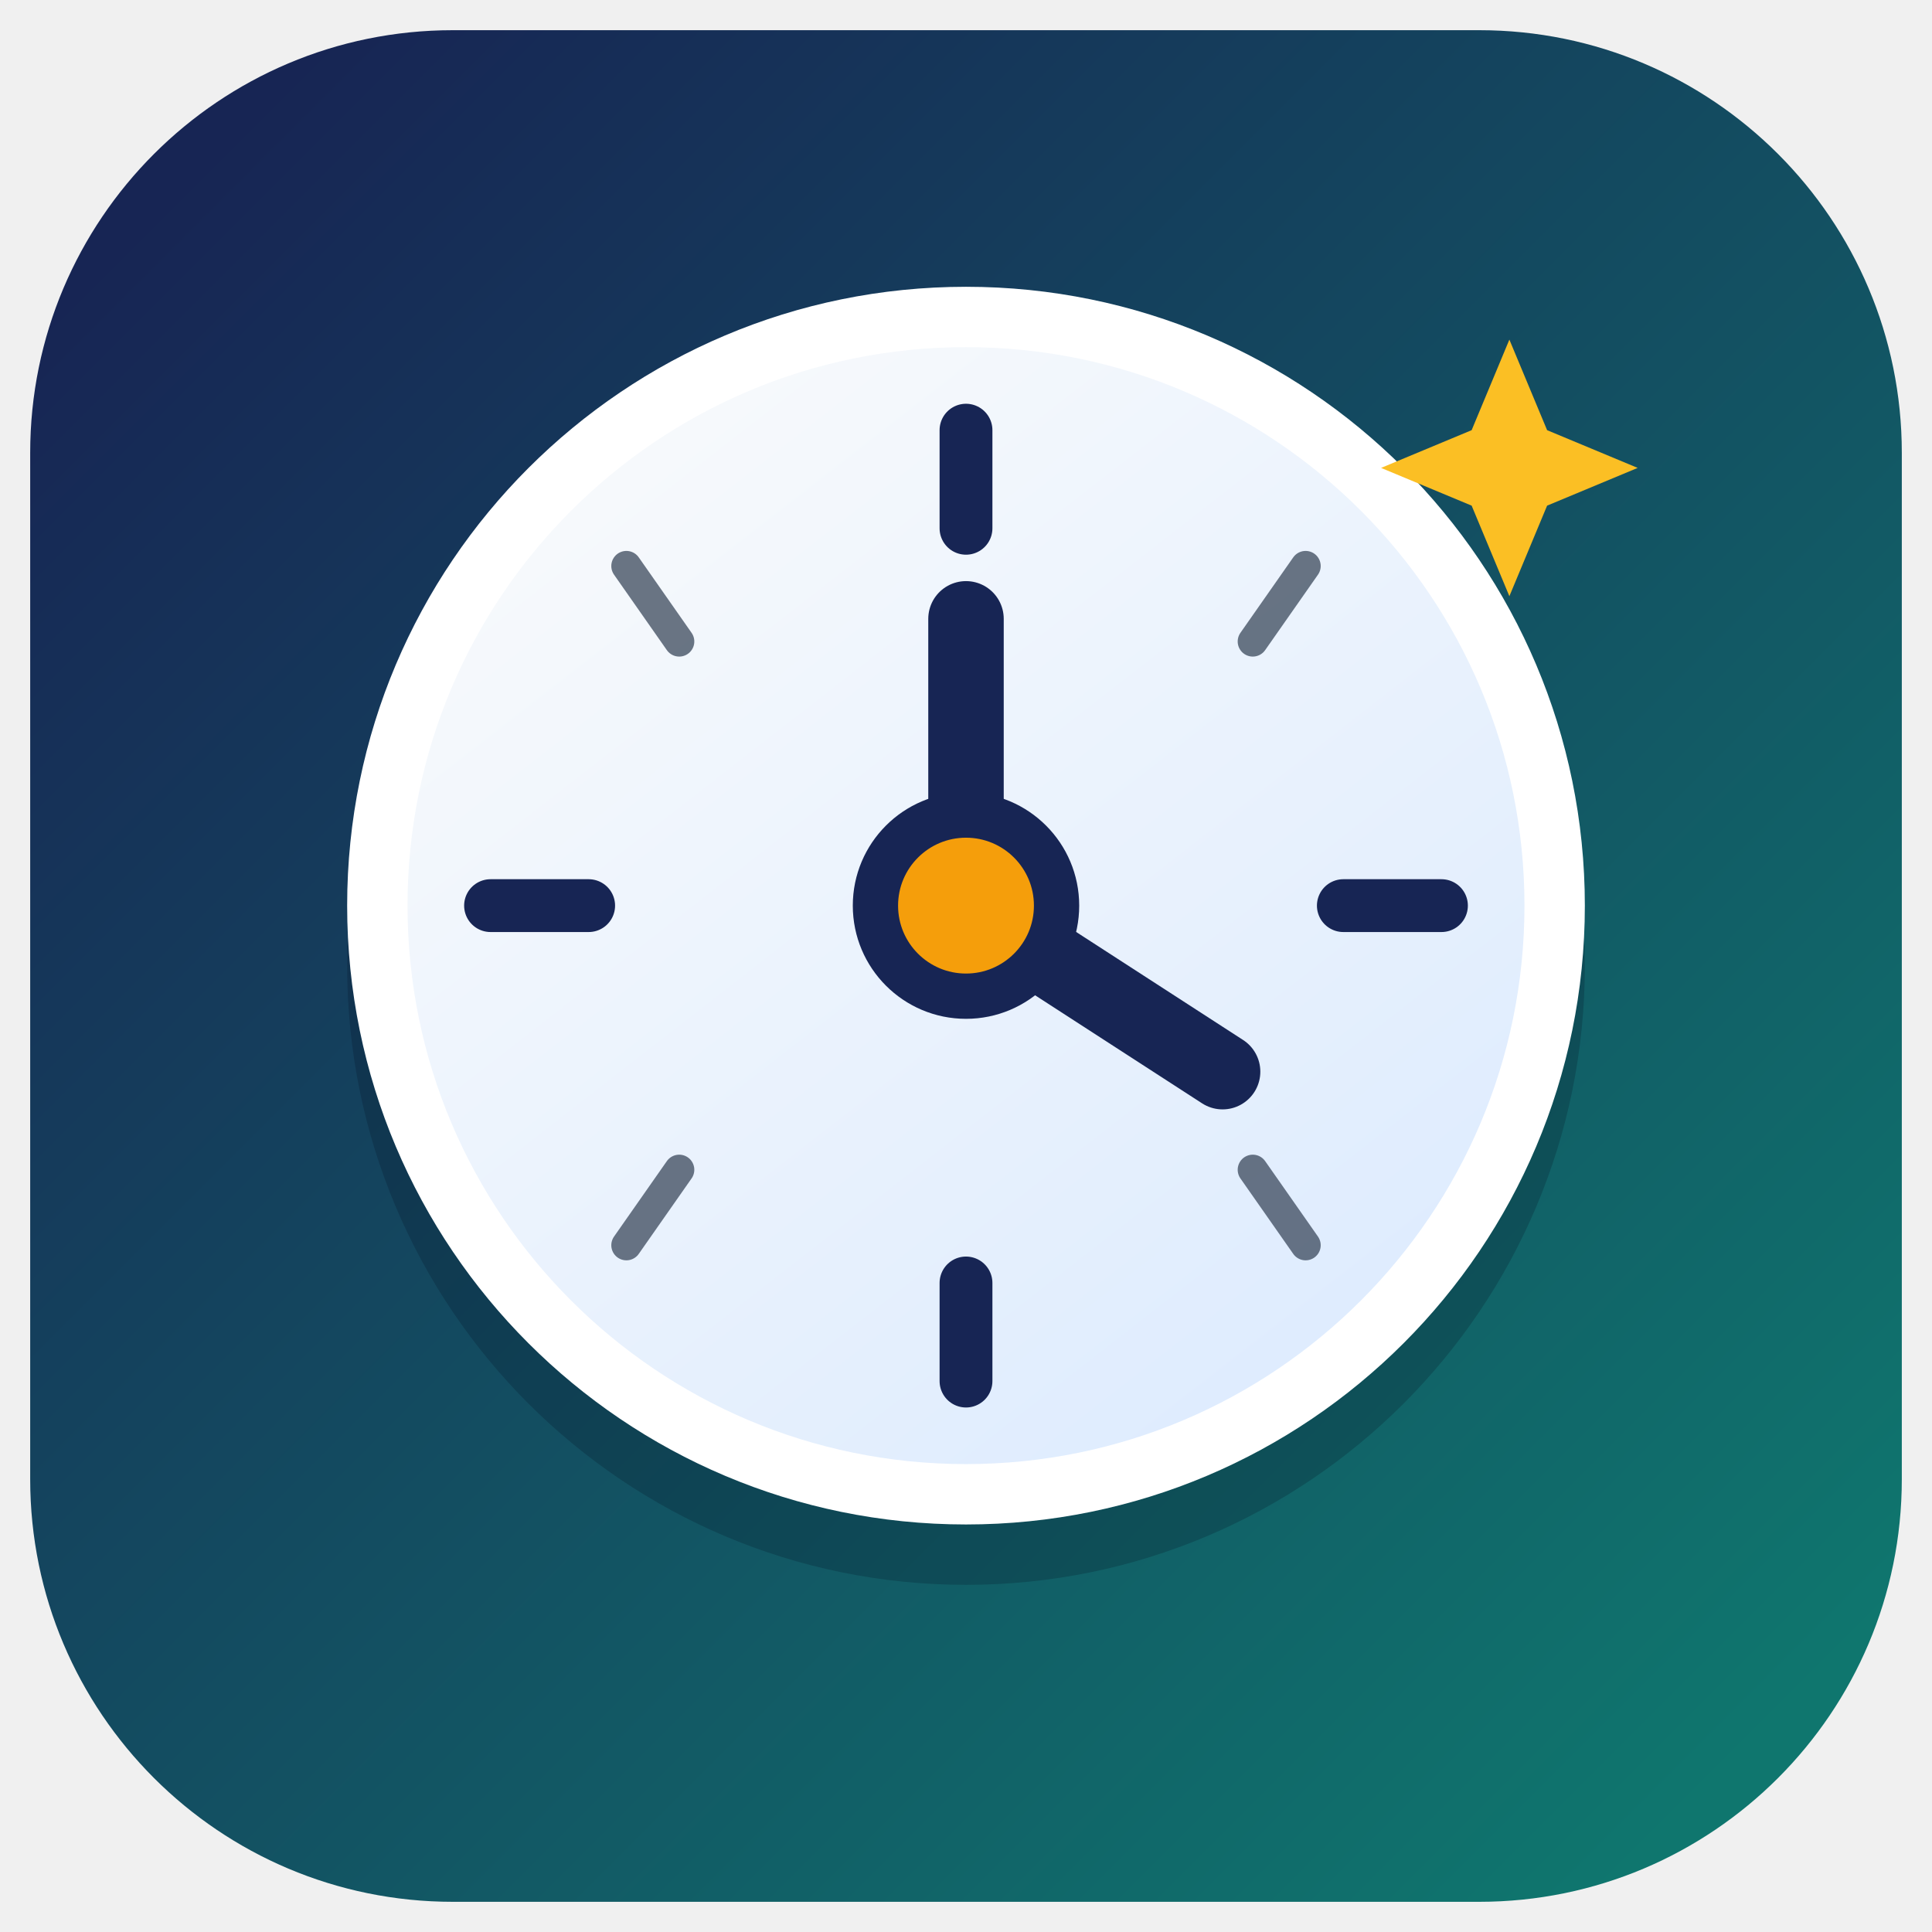
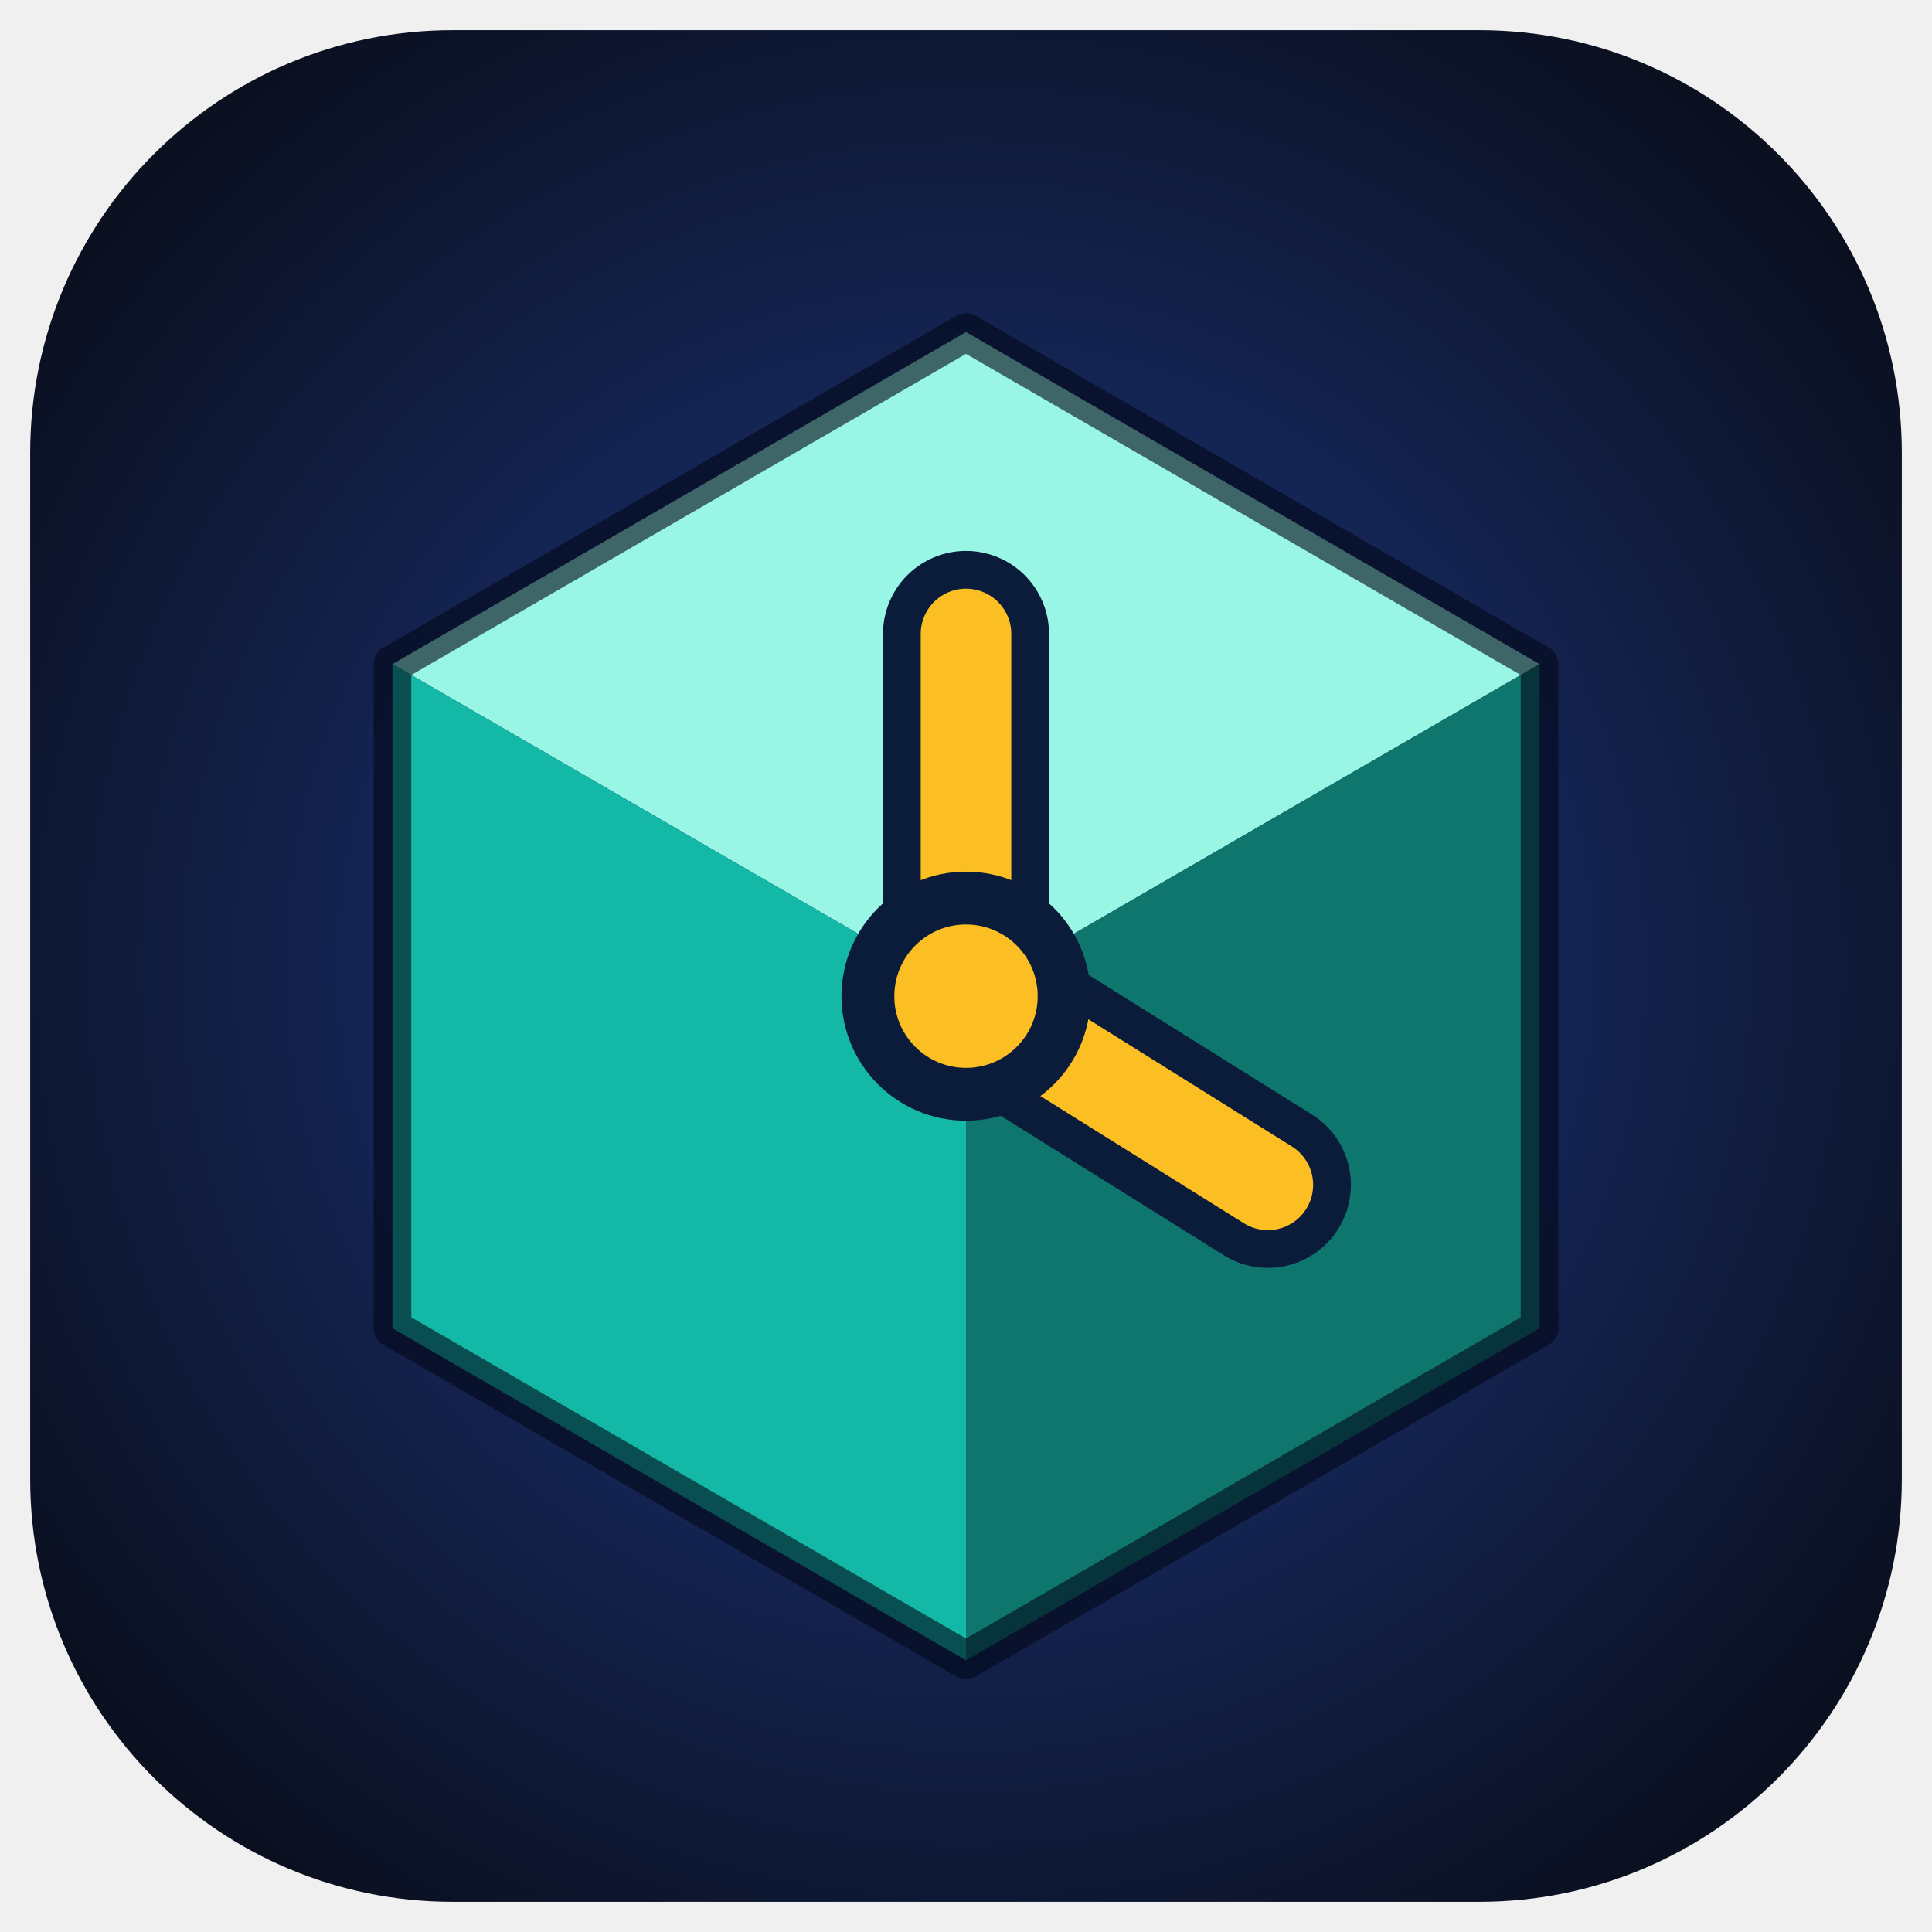
<svg xmlns="http://www.w3.org/2000/svg" width="256" height="256" viewBox="0 0 256 256" role="img" aria-labelledby="title desc">
  <defs>
-     <linearGradient id="background" x1="24" y1="24" x2="232" y2="232" gradientUnits="userSpaceOnUse">
-       <stop stop-color="#172554" />
-       <stop offset="1" stop-color="#0f766e" />
-     </linearGradient>
-     <linearGradient id="face" x1="72" y1="56" x2="184" y2="200" gradientUnits="userSpaceOnUse">
-       <stop stop-color="#f8fafc" />
-       <stop offset="1" stop-color="#dbeafe" />
-     </linearGradient>
+     <radialGradient id="background" cx="128" cy="128" r="150" gradientUnits="userSpaceOnUse">
+       <stop stop-color="#1e3a8a" />
+       <stop offset="1" stop-color="#0b1020" />
+     </radialGradient>
  </defs>
  <rect x="4" y="4" width="248" height="248" rx="56" fill="url(#background)" />
-   <circle cx="128" cy="128" r="82" fill="#020617" opacity="0.2" />
-   <circle cx="128" cy="120" r="78" fill="url(#face)" stroke="#ffffff" stroke-width="8" />
-   <g stroke="#172554" stroke-width="7" stroke-linecap="round">
-     <path d="M128 57v13" />
-     <path d="M128 170v13" />
-     <path d="m65 120 13 0" />
-     <path d="m178 120 13 0" />
+   <polygon points="128,44 204,88 128,132 52,88" fill="#99f6e4" />
+   <polygon points="52,88 128,132 128,220 52,176" fill="#14b8a6" />
+   <polygon points="204,88 128,132 128,220 204,176" fill="#0f766e" />
+   <polygon points="128,44 204,88 204,176 128,220 52,176 52,88" fill="none" stroke="#020617" stroke-width="5" stroke-linejoin="round" opacity="0.6" />
+   <g fill="none" stroke-linecap="round">
+     <path d="M128 132V84M128 132l40 25" stroke="#0b1b3a" stroke-width="22" />
+     <path d="M128 132V84M128 132l40 25" stroke="#fbbf24" stroke-width="12" />
  </g>
-   <g stroke="#334155" stroke-width="4" stroke-linecap="round" opacity="0.72">
-     <path d="m83 75 7 10" />
-     <path d="m173 75-7 10" />
-     <path d="m83 165 7-10" />
-     <path d="m173 165-7-10" />
-   </g>
-   <path d="M128 120V82" fill="none" stroke="#172554" stroke-width="10" stroke-linecap="round" />
-   <path d="m128 120 34 22" fill="none" stroke="#172554" stroke-width="10" stroke-linecap="round" />
-   <circle cx="128" cy="120" r="12" fill="#f59e0b" stroke="#172554" stroke-width="6" />
-   <path d="m200 45 5 12 12 5-12 5-5 12-5-12-12-5 12-5z" fill="#fbbf24" />
+   <circle cx="128" cy="132" r="13" fill="#fbbf24" stroke="#0b1b3a" stroke-width="7" />
</svg>
